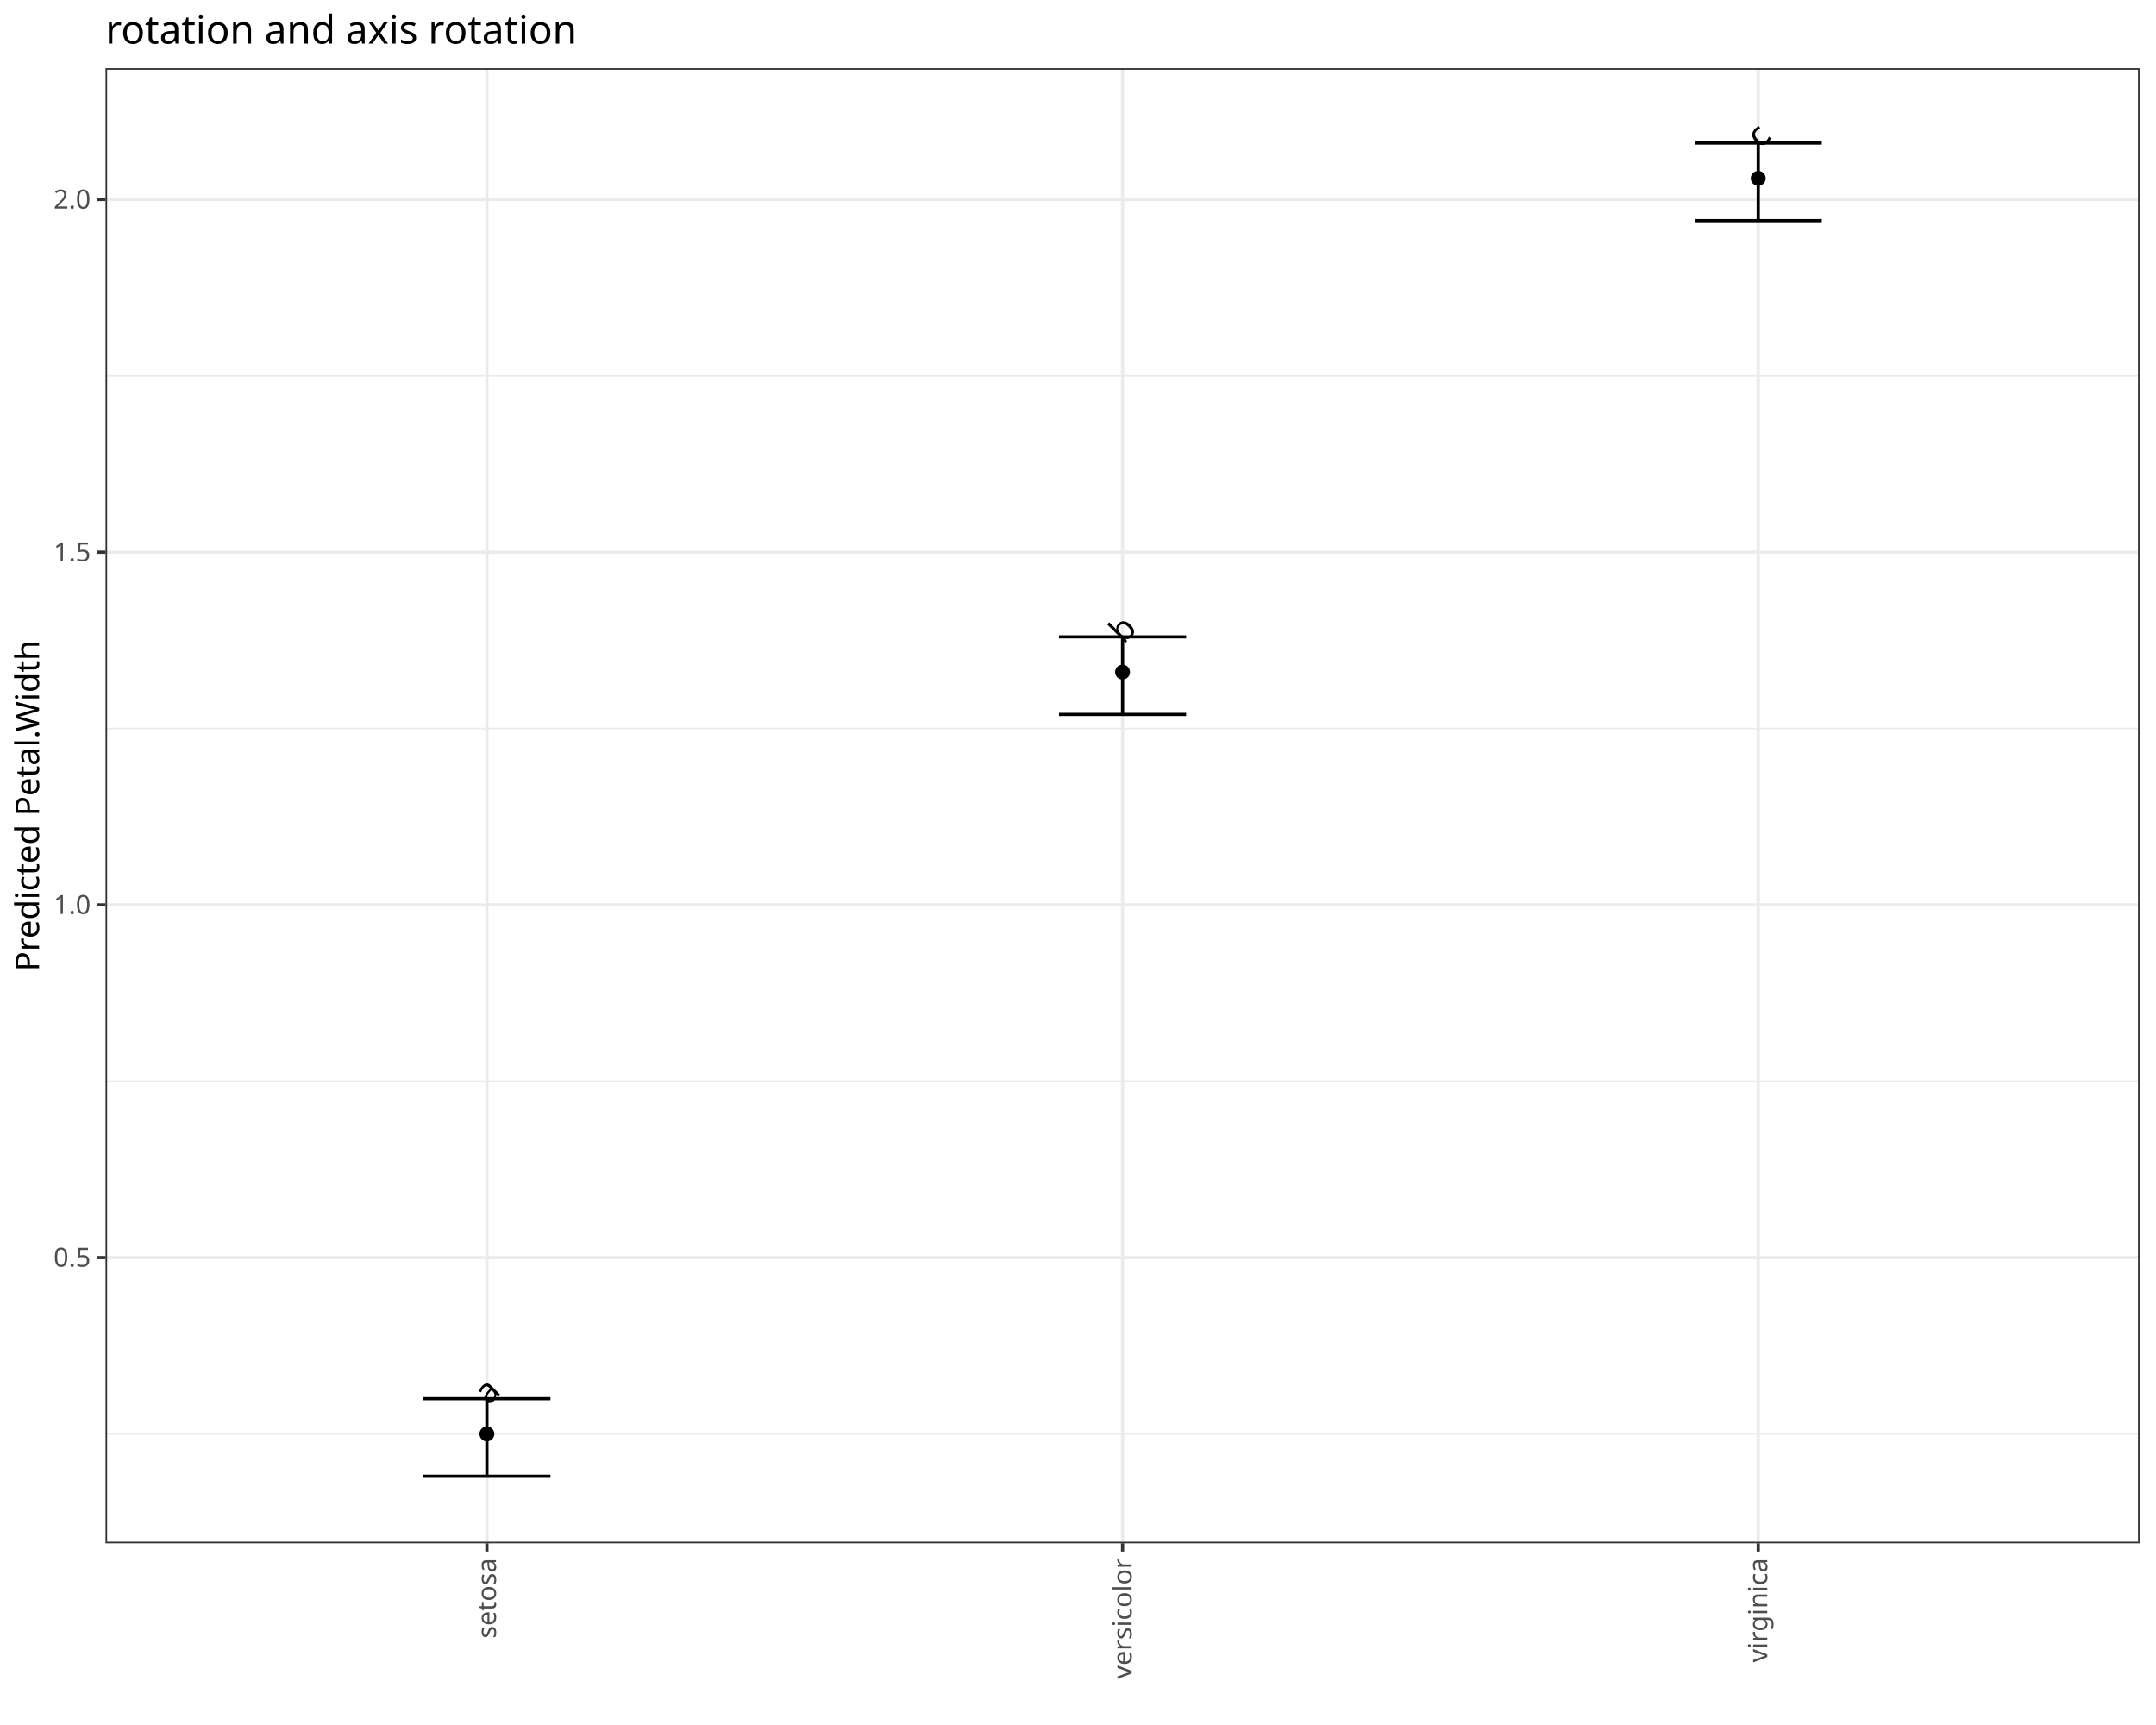
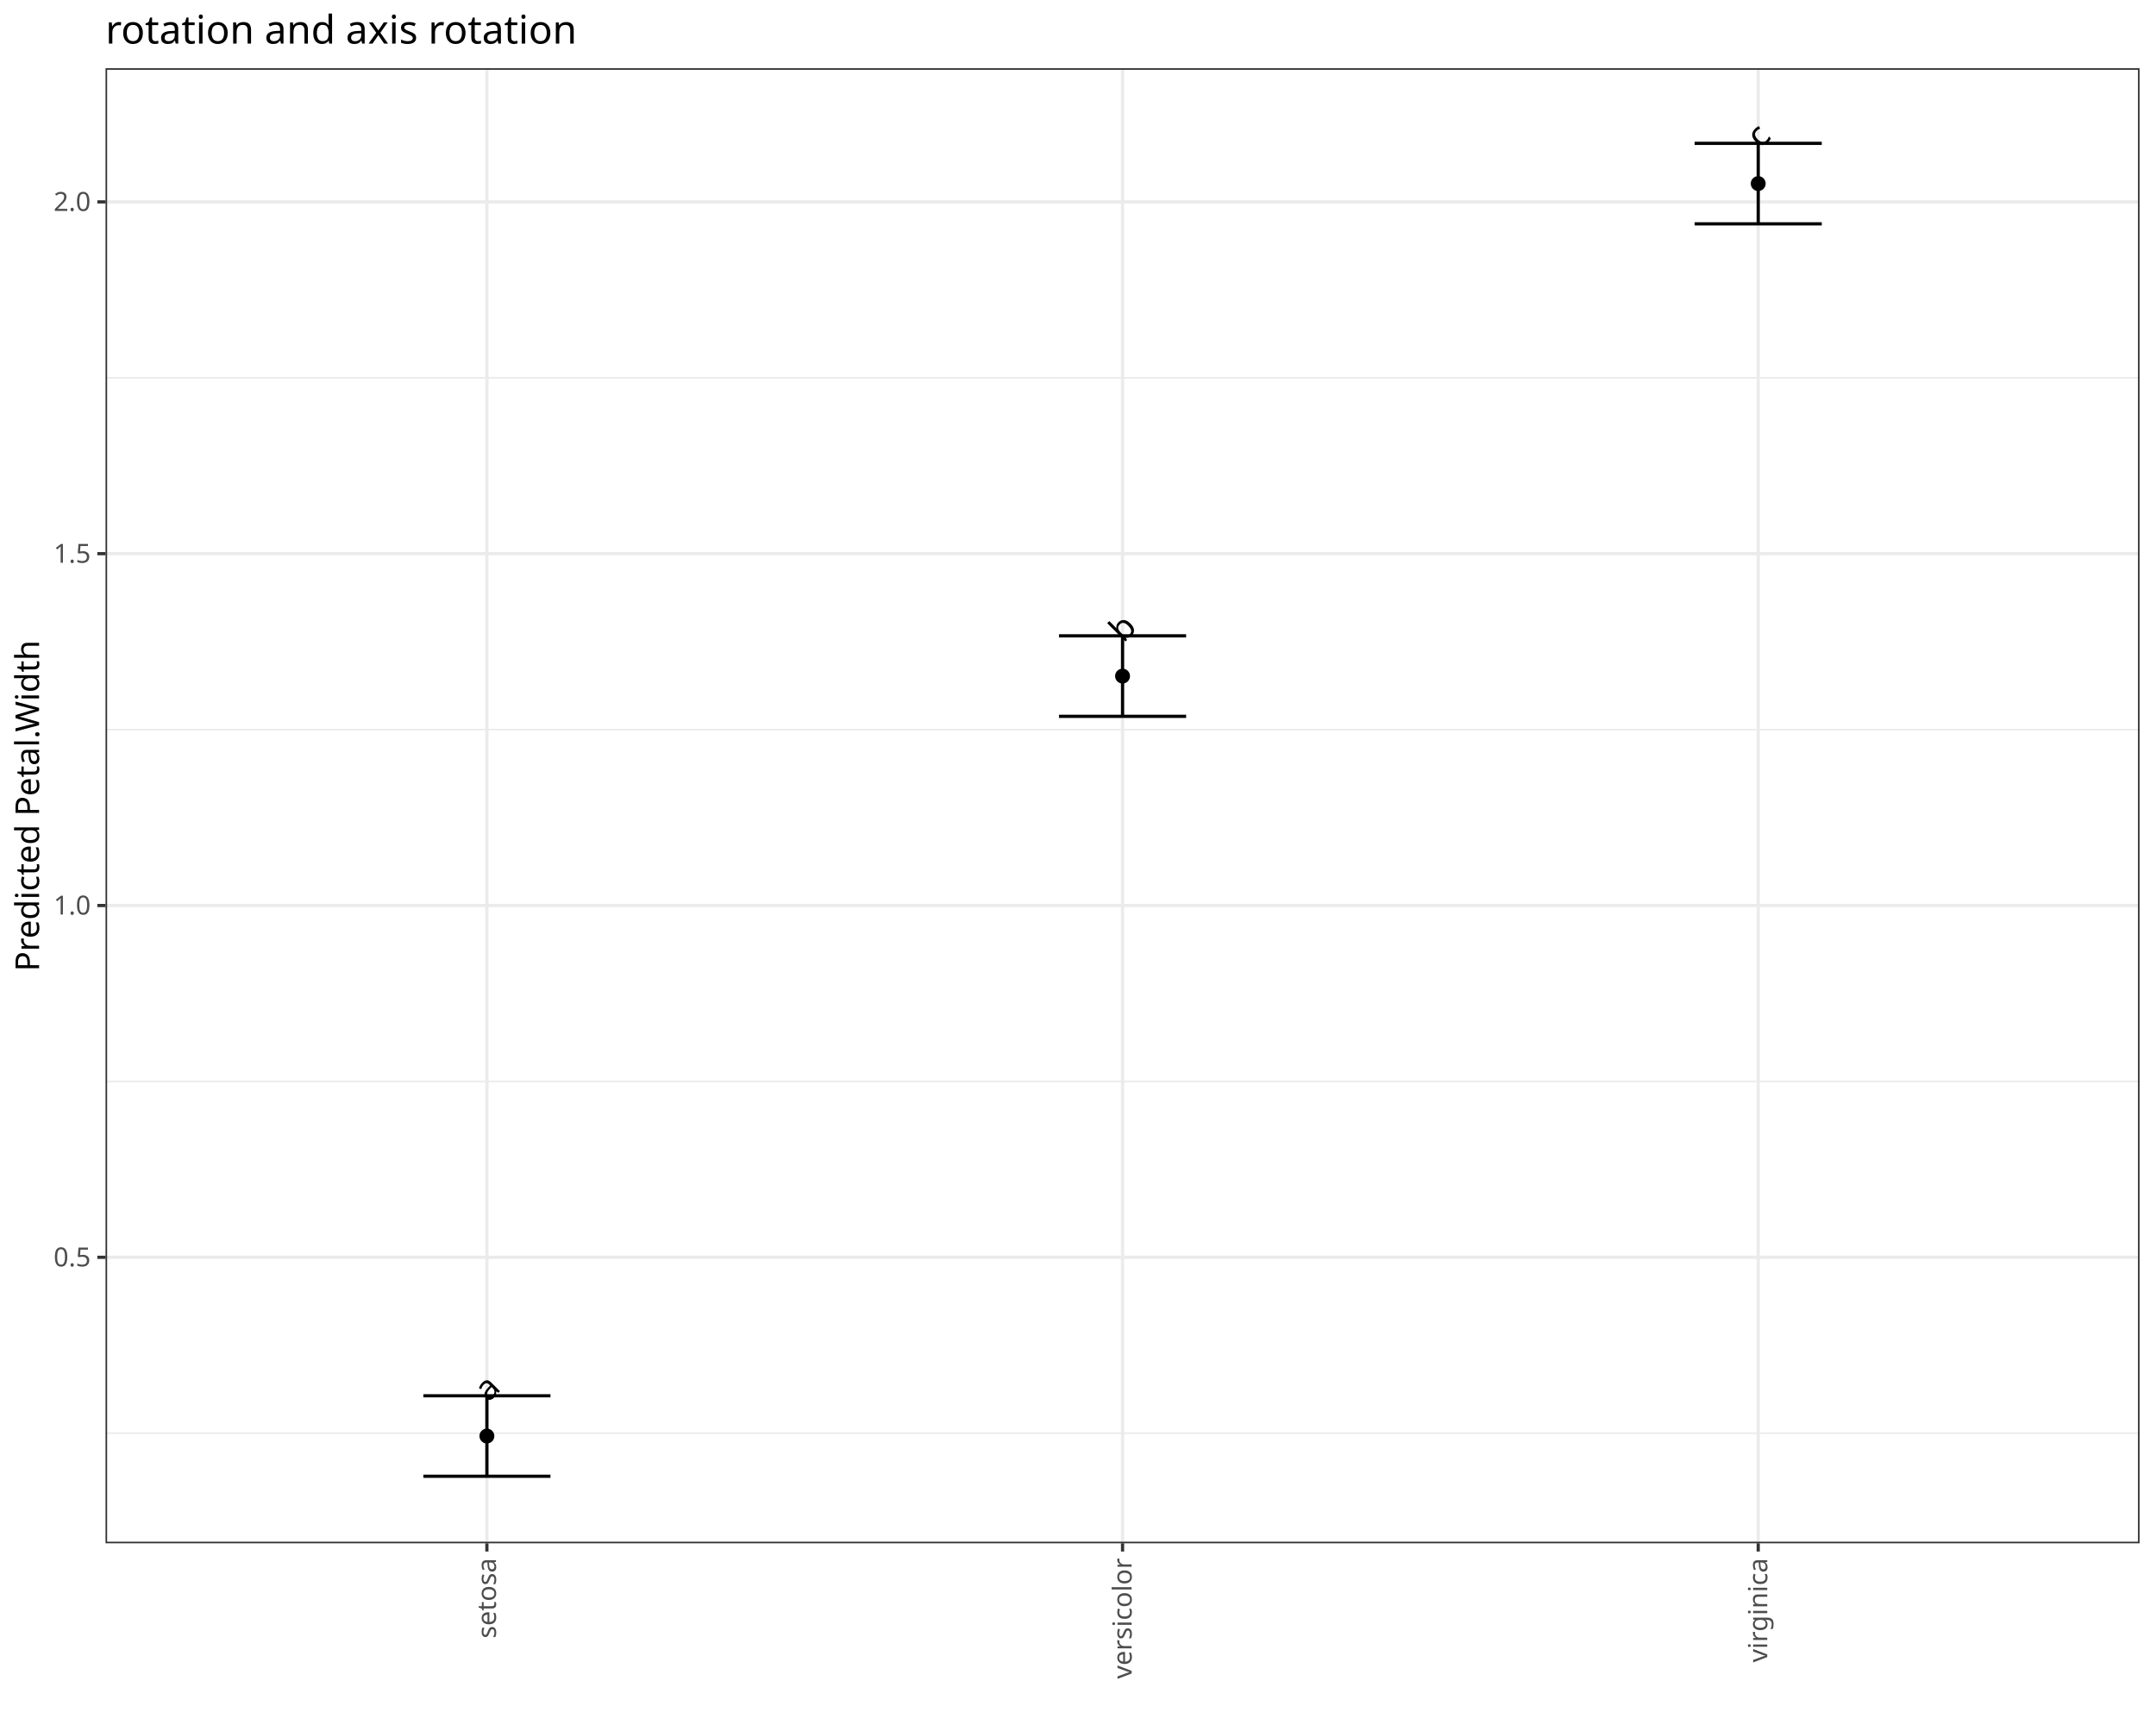
<svg xmlns="http://www.w3.org/2000/svg" class="svglite" data-engine-version="2.0" width="720.00pt" height="576.00pt" viewBox="0 0 720.00 576.00">
  <defs>
    <style type="text/css">
    .svglite line, .svglite polyline, .svglite polygon, .svglite path, .svglite rect, .svglite circle {
      fill: none;
      stroke: #000000;
      stroke-linecap: round;
      stroke-linejoin: round;
      stroke-miterlimit: 10.00;
    }
  </style>
  </defs>
  <rect width="100%" height="100%" style="stroke: none; fill: #FFFFFF;" />
  <defs>
    <clipPath id="cpMC4wMHw3MjAuMDB8MC4wMHw1NzYuMDA=">
      <rect x="0.00" y="0.00" width="720.00" height="576.00" />
    </clipPath>
  </defs>
  <g clip-path="url(#cpMC4wMHw3MjAuMDB8MC4wMHw1NzYuMDA=)">
    <rect x="0.00" y="0.00" width="720.00" height="576.00" style="stroke-width: 1.07; stroke: #FFFFFF; fill: #FFFFFF;" />
  </g>
  <defs>
    <clipPath id="cpMzUuMjR8NzE0LjUyfDIyLjc4fDUxNS4zMw==">
      <rect x="35.24" y="22.78" width="679.28" height="492.55" />
    </clipPath>
  </defs>
  <g clip-path="url(#cpMzUuMjR8NzE0LjUyfDIyLjc4fDUxNS4zMw==)">
    <rect x="35.24" y="22.78" width="679.28" height="492.55" style="stroke-width: 1.07; stroke: none; fill: #FFFFFF;" />
-     <polyline points="35.24,478.81 714.52,478.81 " style="stroke-width: 0.53; stroke: #EBEBEB; stroke-linecap: butt;" />
-     <polyline points="35.24,361.04 714.52,361.04 " style="stroke-width: 0.53; stroke: #EBEBEB; stroke-linecap: butt;" />
-     <polyline points="35.24,243.27 714.52,243.27 " style="stroke-width: 0.53; stroke: #EBEBEB; stroke-linecap: butt;" />
-     <polyline points="35.24,125.49 714.52,125.49 " style="stroke-width: 0.53; stroke: #EBEBEB; stroke-linecap: butt;" />
-     <polyline points="35.24,419.93 714.52,419.93 " style="stroke-width: 1.07; stroke: #EBEBEB; stroke-linecap: butt;" />
-     <polyline points="35.24,302.15 714.52,302.15 " style="stroke-width: 1.07; stroke: #EBEBEB; stroke-linecap: butt;" />
-     <polyline points="35.24,184.38 714.52,184.38 " style="stroke-width: 1.07; stroke: #EBEBEB; stroke-linecap: butt;" />
-     <polyline points="35.24,66.61 714.52,66.61 " style="stroke-width: 1.07; stroke: #EBEBEB; stroke-linecap: butt;" />
+     <polyline points="35.24,478.57 714.52,478.57 " style="stroke-width: 0.53; stroke: #EBEBEB; stroke-linecap: butt;" />
+     <polyline points="35.24,361.09 714.52,361.09 " style="stroke-width: 0.53; stroke: #EBEBEB; stroke-linecap: butt;" />
+     <polyline points="35.24,243.62 714.52,243.62 " style="stroke-width: 0.53; stroke: #EBEBEB; stroke-linecap: butt;" />
+     <polyline points="35.24,126.14 714.52,126.14 " style="stroke-width: 0.53; stroke: #EBEBEB; stroke-linecap: butt;" />
+     <polyline points="35.24,419.83 714.52,419.83 " style="stroke-width: 1.07; stroke: #EBEBEB; stroke-linecap: butt;" />
+     <polyline points="35.24,302.36 714.52,302.36 " style="stroke-width: 1.07; stroke: #EBEBEB; stroke-linecap: butt;" />
+     <polyline points="35.24,184.88 714.52,184.88 " style="stroke-width: 1.07; stroke: #EBEBEB; stroke-linecap: butt;" />
+     <polyline points="35.24,67.41 714.52,67.41 " style="stroke-width: 1.07; stroke: #EBEBEB; stroke-linecap: butt;" />
    <polyline points="162.60,515.33 162.60,22.78 " style="stroke-width: 1.07; stroke: #EBEBEB; stroke-linecap: butt;" />
    <polyline points="374.88,515.33 374.88,22.78 " style="stroke-width: 1.07; stroke: #EBEBEB; stroke-linecap: butt;" />
    <polyline points="587.16,515.33 587.16,22.78 " style="stroke-width: 1.07; stroke: #EBEBEB; stroke-linecap: butt;" />
-     <circle cx="162.60" cy="478.81" r="2.49" style="stroke-width: 0.71; stroke: none; fill: #000000;" />
-     <circle cx="374.88" cy="224.42" r="2.49" style="stroke-width: 0.71; stroke: none; fill: #000000;" />
-     <circle cx="587.16" cy="59.54" r="2.49" style="stroke-width: 0.71; stroke: none; fill: #000000;" />
-     <polyline points="141.38,467.03 183.83,467.03 " style="stroke-width: 1.07; stroke-linecap: butt;" />
-     <polyline points="162.60,467.03 162.60,492.94 " style="stroke-width: 1.07; stroke-linecap: butt;" />
+     <circle cx="162.60" cy="479.51" r="2.49" style="stroke-width: 0.71; stroke: none; fill: #000000;" />
+     <circle cx="374.88" cy="225.76" r="2.49" style="stroke-width: 0.71; stroke: none; fill: #000000;" />
+     <circle cx="587.16" cy="61.30" r="2.49" style="stroke-width: 0.71; stroke: none; fill: #000000;" />
+     <polyline points="141.38,466.07 183.83,466.07 " style="stroke-width: 1.07; stroke-linecap: butt;" />
+     <polyline points="162.60,466.07 162.60,492.94 " style="stroke-width: 1.07; stroke-linecap: butt;" />
    <polyline points="141.38,492.94 183.83,492.94 " style="stroke-width: 1.07; stroke-linecap: butt;" />
-     <polyline points="353.65,212.65 396.11,212.65 " style="stroke-width: 1.07; stroke-linecap: butt;" />
-     <polyline points="374.88,212.65 374.88,238.56 " style="stroke-width: 1.07; stroke-linecap: butt;" />
-     <polyline points="353.65,238.56 396.11,238.56 " style="stroke-width: 1.07; stroke-linecap: butt;" />
-     <polyline points="565.93,47.76 608.38,47.76 " style="stroke-width: 1.07; stroke-linecap: butt;" />
-     <polyline points="587.16,47.76 587.16,73.67 " style="stroke-width: 1.07; stroke-linecap: butt;" />
-     <polyline points="565.93,73.67 608.38,73.67 " style="stroke-width: 1.07; stroke-linecap: butt;" />
-     <text transform="translate(165.37,467.21) rotate(-45)" text-anchor="middle" style="font-size: 11.38px; font-family: sans;" textLength="6.33px" lengthAdjust="spacingAndGlyphs">a</text>
-     <text transform="translate(377.65,212.82) rotate(-45)" text-anchor="middle" style="font-size: 11.38px; font-family: sans;" textLength="6.33px" lengthAdjust="spacingAndGlyphs">b</text>
+     <polyline points="353.65,212.32 396.11,212.32 " style="stroke-width: 1.07; stroke-linecap: butt;" />
+     <polyline points="374.88,212.32 374.88,239.20 " style="stroke-width: 1.07; stroke-linecap: butt;" />
+     <polyline points="353.65,239.20 396.11,239.20 " style="stroke-width: 1.07; stroke-linecap: butt;" />
+     <polyline points="565.93,47.86 608.38,47.86 " style="stroke-width: 1.07; stroke-linecap: butt;" />
+     <polyline points="587.16,47.86 587.16,74.74 " style="stroke-width: 1.07; stroke-linecap: butt;" />
+     <polyline points="565.93,74.74 608.38,74.74 " style="stroke-width: 1.07; stroke-linecap: butt;" />
+     <text transform="translate(165.37,466.15) rotate(-45)" text-anchor="middle" style="font-size: 11.38px; font-family: sans;" textLength="6.33px" lengthAdjust="spacingAndGlyphs">a</text>
+     <text transform="translate(377.65,212.41) rotate(-45)" text-anchor="middle" style="font-size: 11.38px; font-family: sans;" textLength="6.33px" lengthAdjust="spacingAndGlyphs">b</text>
    <text transform="translate(589.92,47.94) rotate(-45)" text-anchor="middle" style="font-size: 11.38px; font-family: sans;" textLength="5.70px" lengthAdjust="spacingAndGlyphs">c</text>
    <rect x="35.24" y="22.78" width="679.28" height="492.55" style="stroke-width: 1.07; stroke: #333333;" />
  </g>
  <g clip-path="url(#cpMC4wMHw3MjAuMDB8MC4wMHw1NzYuMDA=)">
-     <text x="30.31" y="422.95" text-anchor="end" style="font-size: 8.80px; fill: #4D4D4D; font-family: sans;" textLength="12.23px" lengthAdjust="spacingAndGlyphs">0.5</text>
-     <text x="30.31" y="305.18" text-anchor="end" style="font-size: 8.80px; fill: #4D4D4D; font-family: sans;" textLength="12.23px" lengthAdjust="spacingAndGlyphs">1.0</text>
-     <text x="30.31" y="187.41" text-anchor="end" style="font-size: 8.80px; fill: #4D4D4D; font-family: sans;" textLength="12.23px" lengthAdjust="spacingAndGlyphs">1.5</text>
-     <text x="30.31" y="69.63" text-anchor="end" style="font-size: 8.80px; fill: #4D4D4D; font-family: sans;" textLength="12.23px" lengthAdjust="spacingAndGlyphs">2.0</text>
-     <polyline points="32.50,419.93 35.24,419.93 " style="stroke-width: 1.07; stroke: #333333; stroke-linecap: butt;" />
-     <polyline points="32.50,302.15 35.24,302.15 " style="stroke-width: 1.07; stroke: #333333; stroke-linecap: butt;" />
-     <polyline points="32.50,184.38 35.24,184.38 " style="stroke-width: 1.07; stroke: #333333; stroke-linecap: butt;" />
-     <polyline points="32.50,66.61 35.24,66.61 " style="stroke-width: 1.07; stroke: #333333; stroke-linecap: butt;" />
+     <text x="30.31" y="422.86" text-anchor="end" style="font-size: 8.80px; fill: #4D4D4D; font-family: sans;" textLength="12.23px" lengthAdjust="spacingAndGlyphs">0.5</text>
+     <text x="30.31" y="305.38" text-anchor="end" style="font-size: 8.80px; fill: #4D4D4D; font-family: sans;" textLength="12.23px" lengthAdjust="spacingAndGlyphs">1.0</text>
+     <text x="30.31" y="187.91" text-anchor="end" style="font-size: 8.80px; fill: #4D4D4D; font-family: sans;" textLength="12.23px" lengthAdjust="spacingAndGlyphs">1.5</text>
+     <text x="30.31" y="70.43" text-anchor="end" style="font-size: 8.80px; fill: #4D4D4D; font-family: sans;" textLength="12.23px" lengthAdjust="spacingAndGlyphs">2.0</text>
+     <polyline points="32.50,419.83 35.24,419.83 " style="stroke-width: 1.07; stroke: #333333; stroke-linecap: butt;" />
+     <polyline points="32.50,302.36 35.24,302.36 " style="stroke-width: 1.07; stroke: #333333; stroke-linecap: butt;" />
+     <polyline points="32.50,184.88 35.24,184.88 " style="stroke-width: 1.07; stroke: #333333; stroke-linecap: butt;" />
+     <polyline points="32.50,67.41 35.24,67.41 " style="stroke-width: 1.07; stroke: #333333; stroke-linecap: butt;" />
    <polyline points="162.60,518.07 162.60,515.33 " style="stroke-width: 1.07; stroke: #333333; stroke-linecap: butt;" />
    <polyline points="374.88,518.07 374.88,515.33 " style="stroke-width: 1.07; stroke: #333333; stroke-linecap: butt;" />
    <polyline points="587.16,518.07 587.16,515.33 " style="stroke-width: 1.07; stroke: #333333; stroke-linecap: butt;" />
    <text transform="translate(165.63,520.26) rotate(-90)" text-anchor="end" style="font-size: 8.80px; fill: #4D4D4D; font-family: sans;" textLength="25.94px" lengthAdjust="spacingAndGlyphs">setosa</text>
    <text transform="translate(377.91,520.26) rotate(-90)" text-anchor="end" style="font-size: 8.80px; fill: #4D4D4D; font-family: sans;" textLength="37.66px" lengthAdjust="spacingAndGlyphs">versicolor</text>
    <text transform="translate(590.18,520.26) rotate(-90)" text-anchor="end" style="font-size: 8.80px; fill: #4D4D4D; font-family: sans;" textLength="32.28px" lengthAdjust="spacingAndGlyphs">virginica</text>
    <text transform="translate(13.05,269.06) rotate(-90)" text-anchor="middle" style="font-size: 11.00px; font-family: sans;" textLength="105.78px" lengthAdjust="spacingAndGlyphs">Predicted Petal.Width</text>
    <text x="35.24" y="14.56" style="font-size: 13.20px; font-family: sans;" textLength="144.56px" lengthAdjust="spacingAndGlyphs">rotation and axis rotation</text>
  </g>
</svg>
